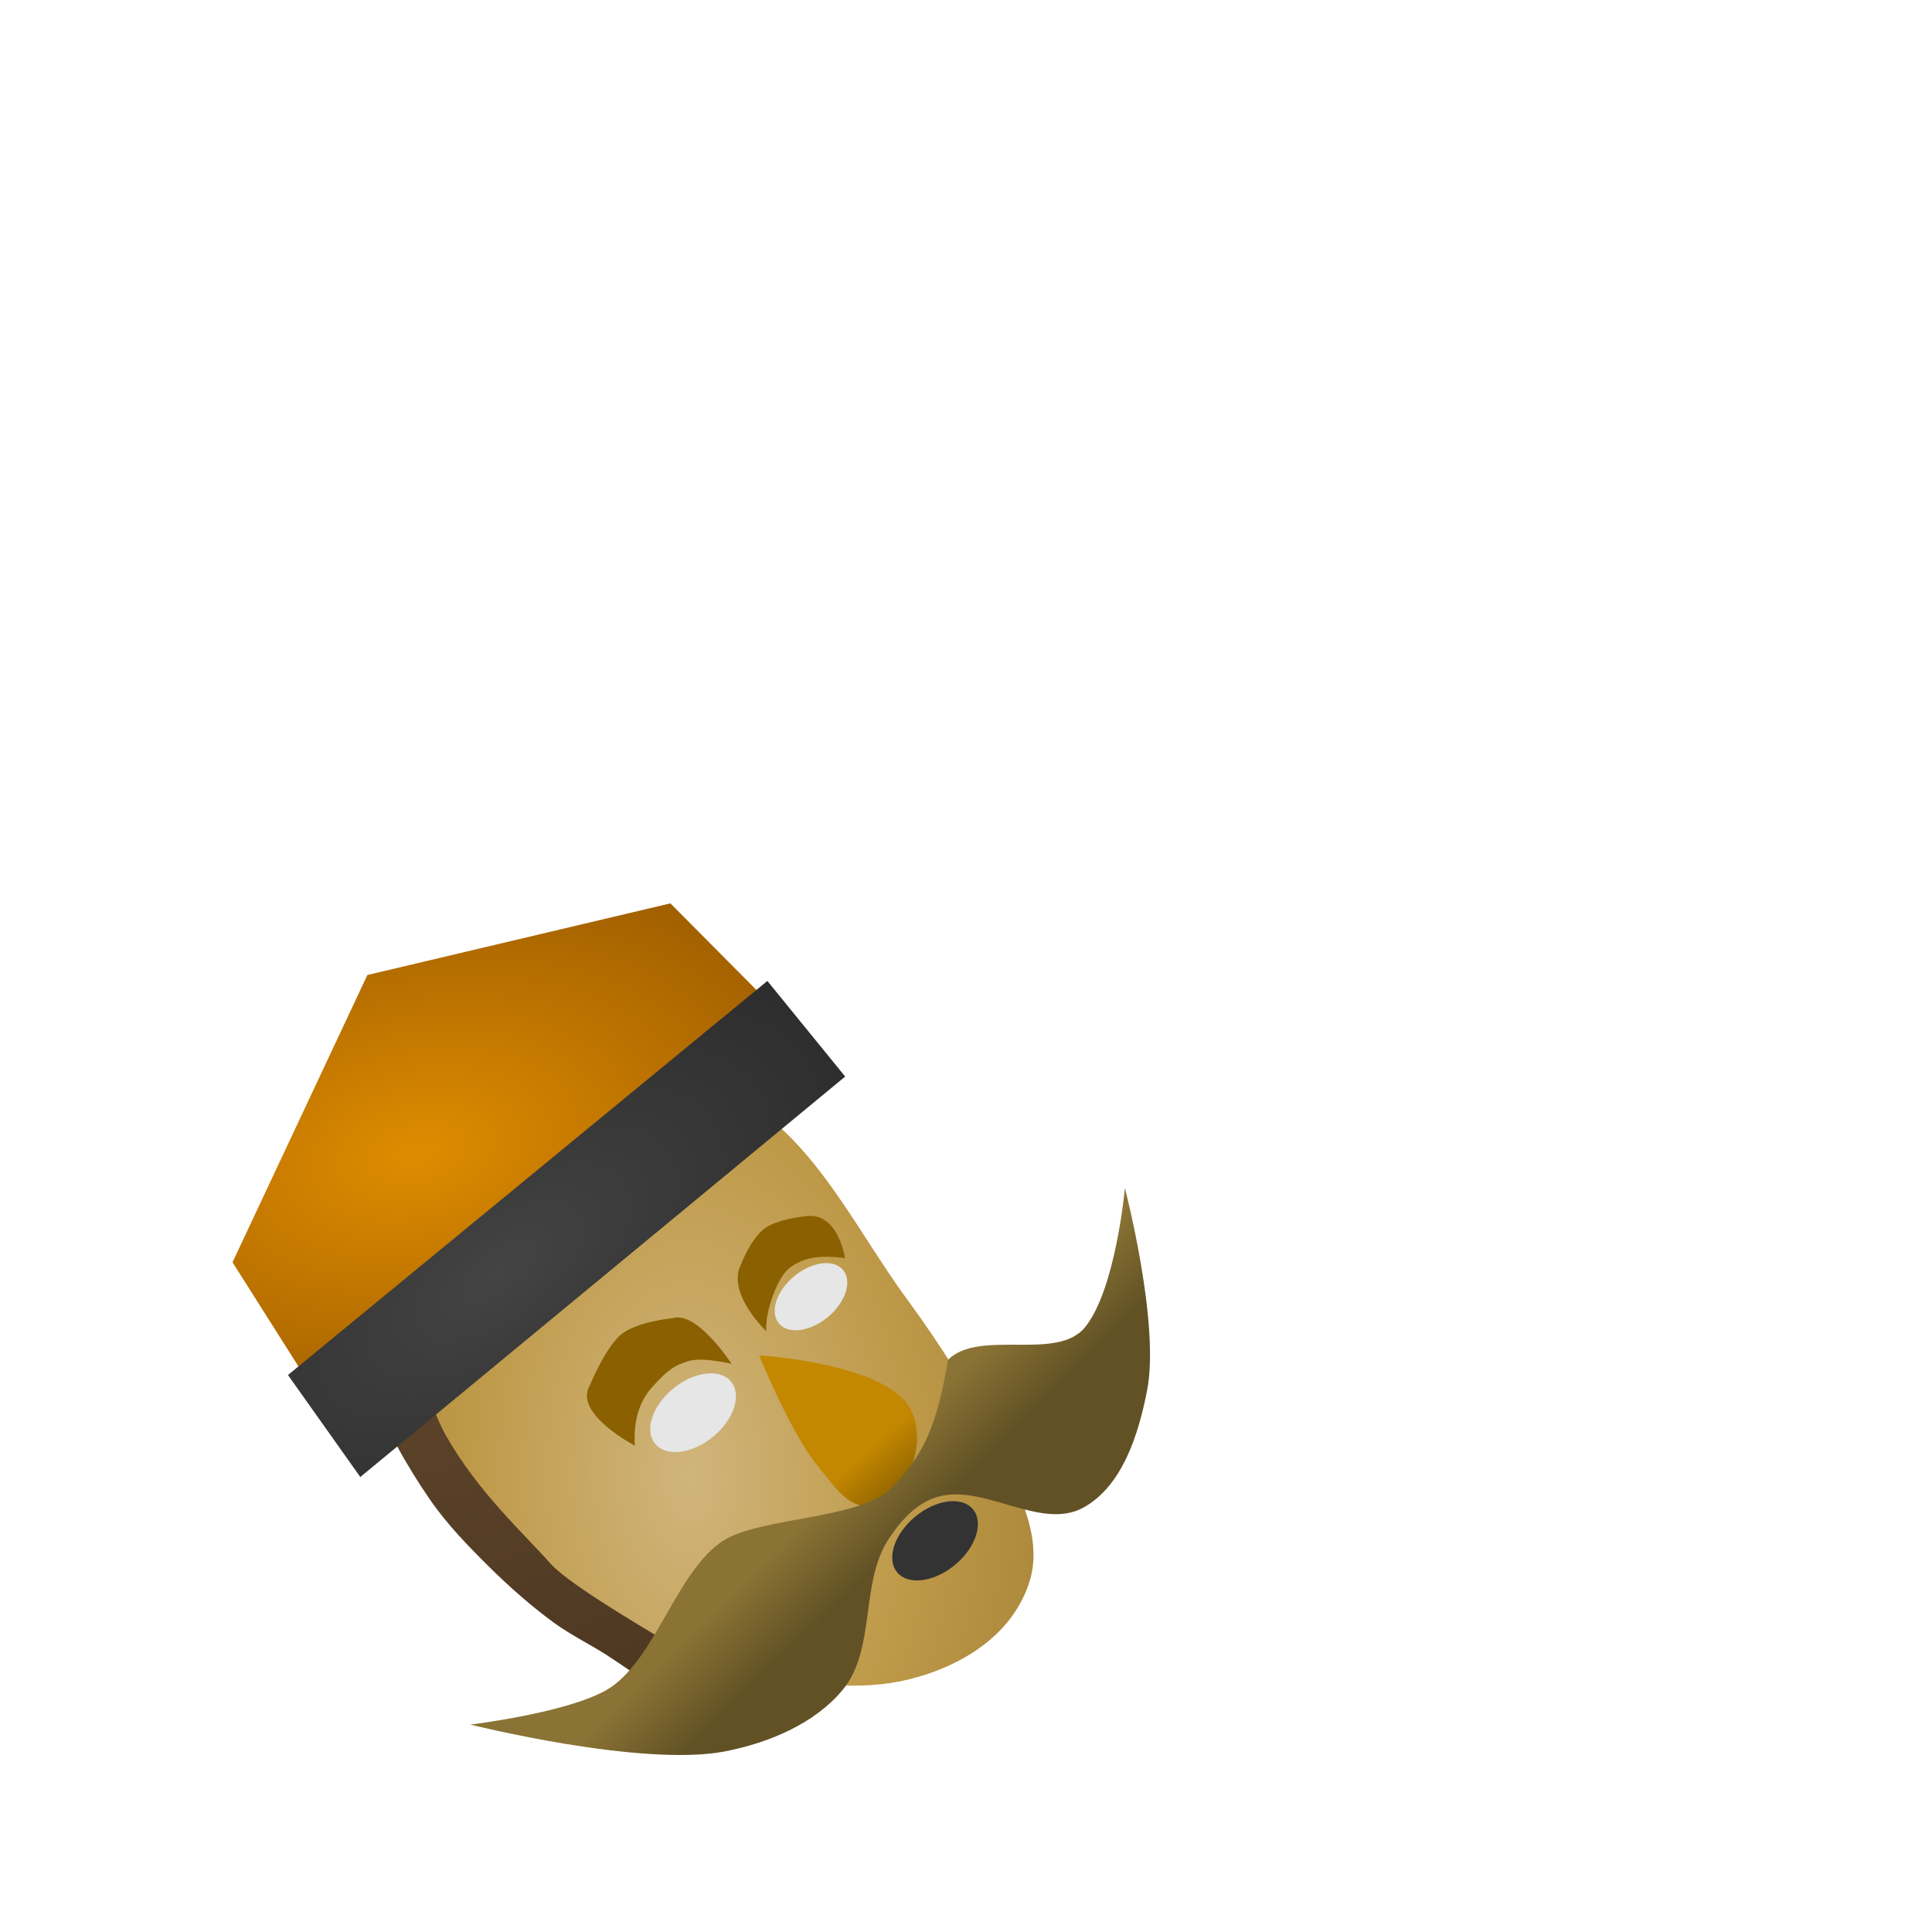
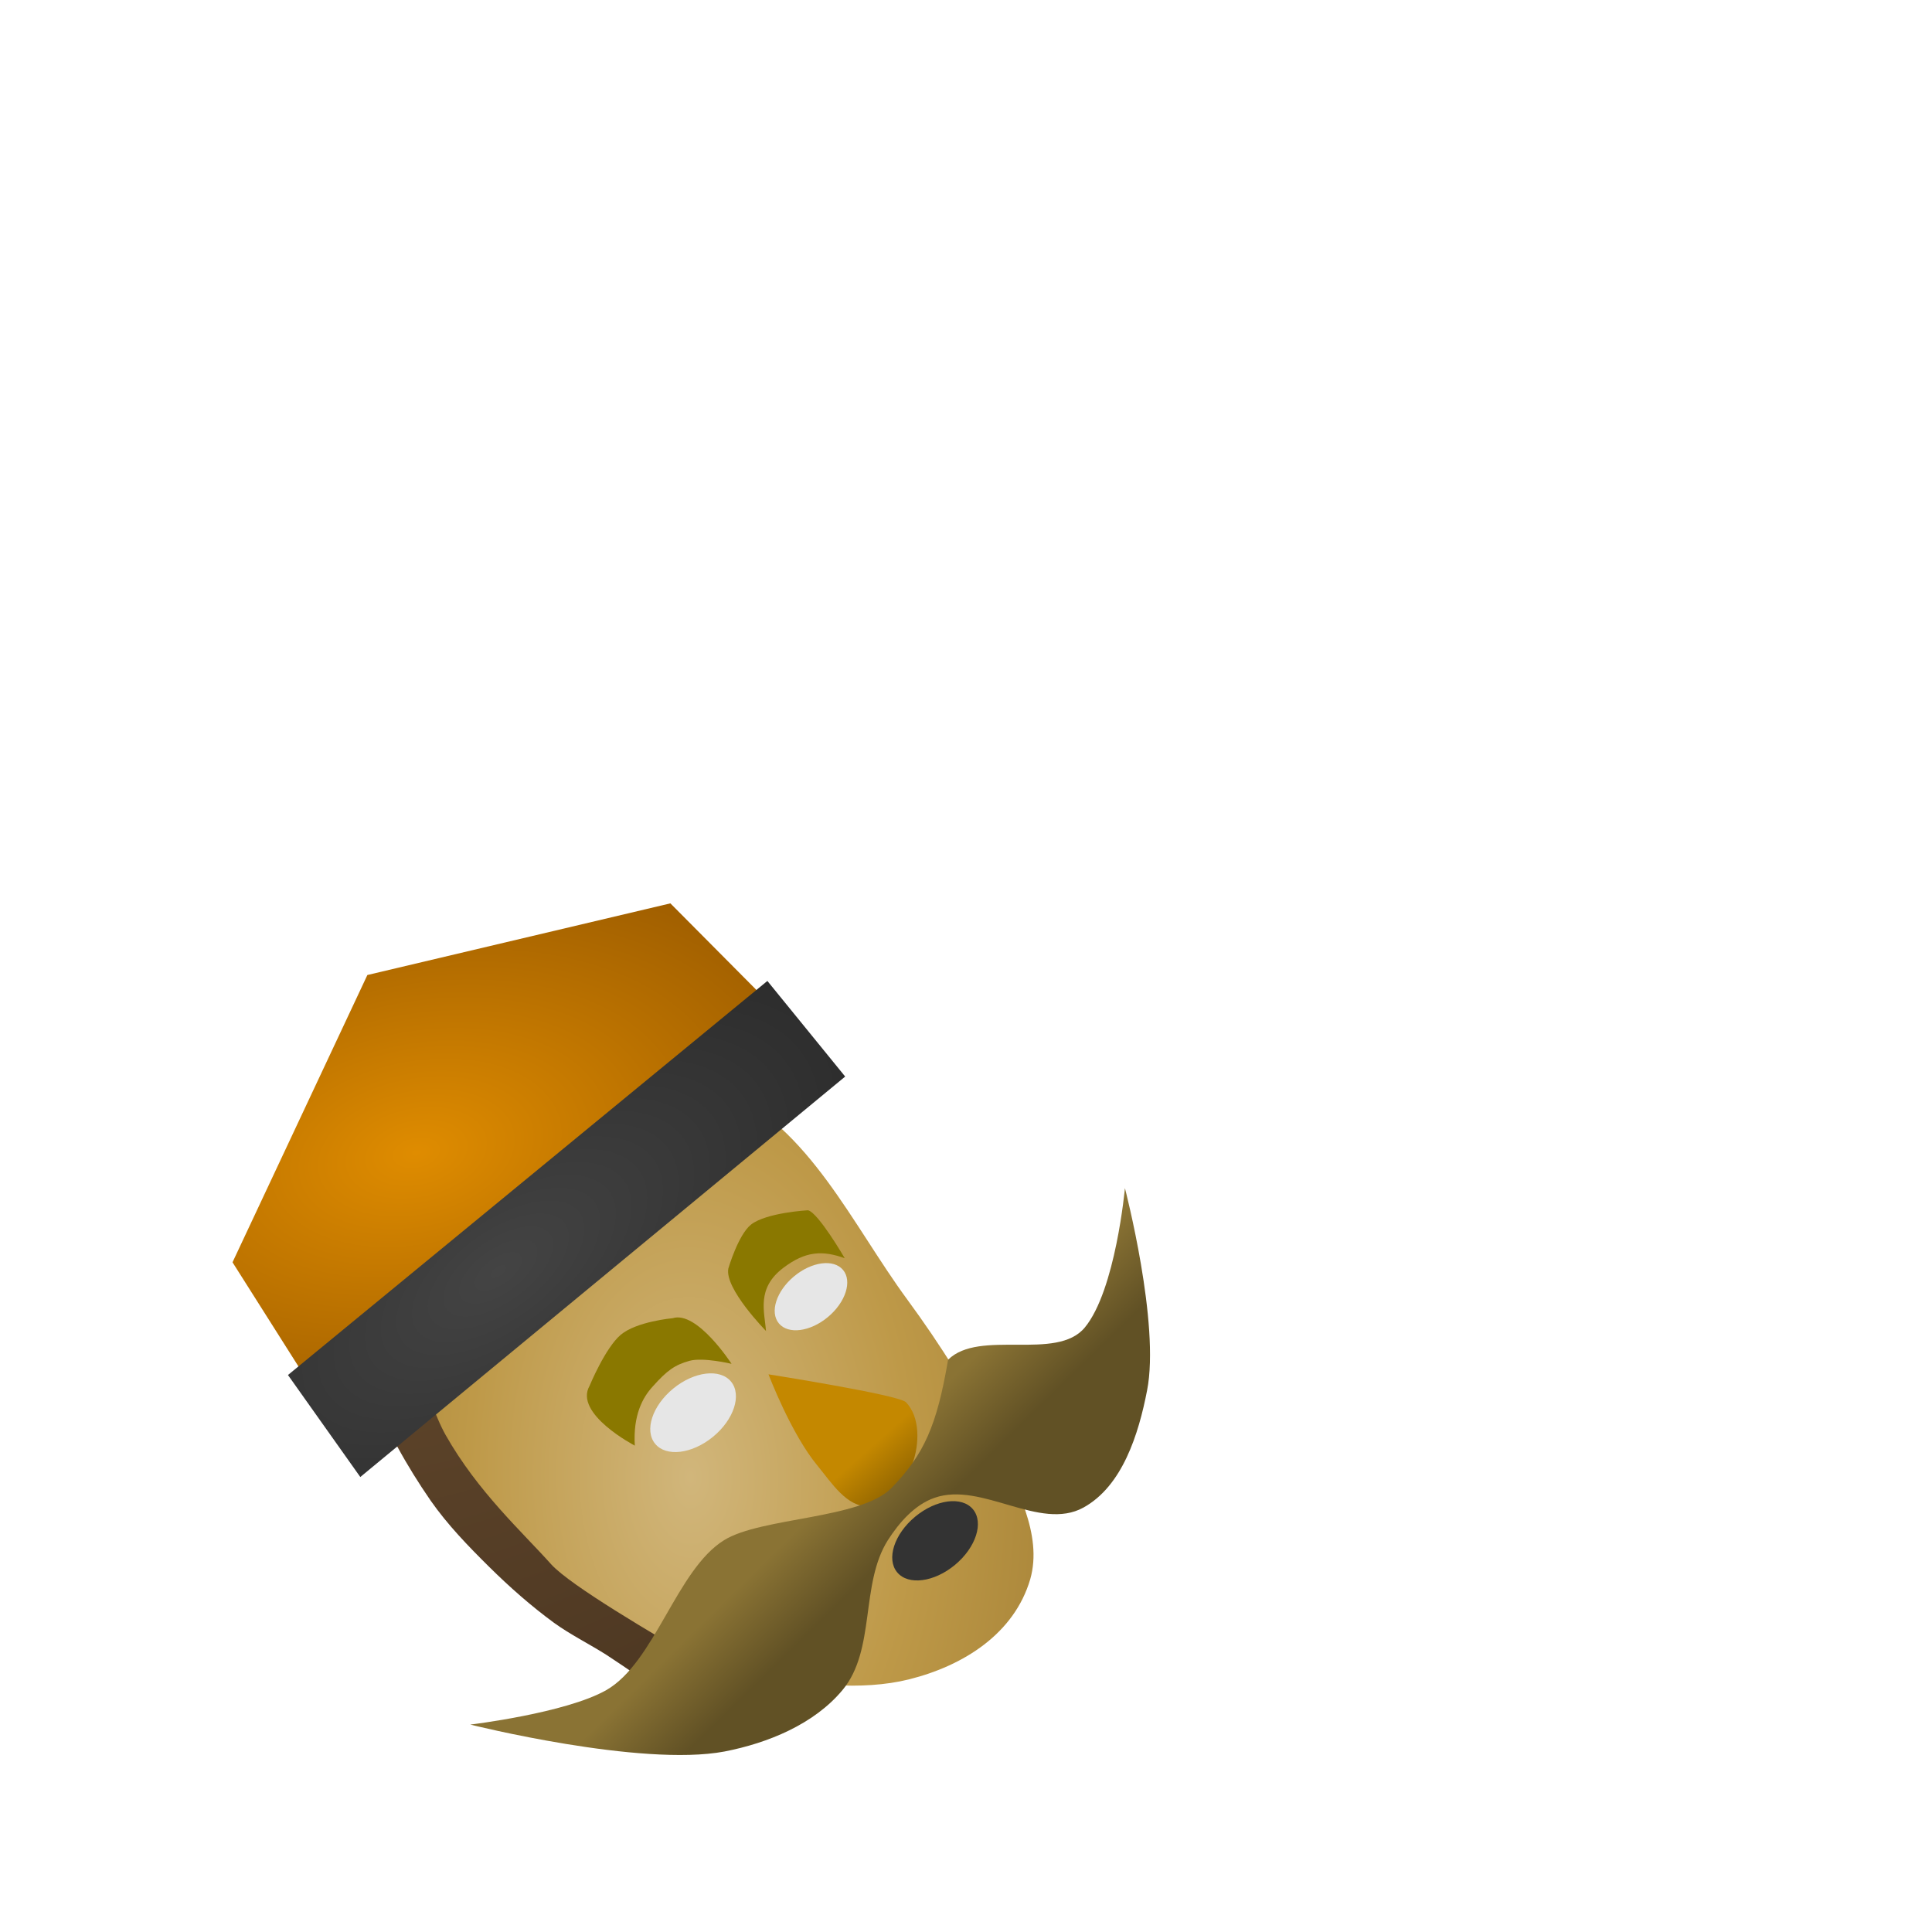
<svg xmlns="http://www.w3.org/2000/svg" xmlns:xlink="http://www.w3.org/1999/xlink" width="32" height="32" viewBox="0 0 8.467 8.467" version="1.1" id="svg5">
  <defs id="defs2">
    <linearGradient id="linearGradient139248">
      <stop style="stop-color:#8a7334;stop-opacity:1" offset="0" id="stop139244" />
      <stop style="stop-color:#615125;stop-opacity:1" offset="0.449" id="stop139800" />
      <stop style="stop-color:#615125;stop-opacity:1" offset="1" id="stop139246" />
    </linearGradient>
    <linearGradient id="linearGradient112036">
      <stop style="stop-color:#444444;stop-opacity:1" offset="0" id="stop112032" />
      <stop style="stop-color:#282828;stop-opacity:1" offset="1" id="stop112034" />
    </linearGradient>
    <linearGradient id="linearGradient111232">
      <stop style="stop-color:#df8c00;stop-opacity:1" offset="0" id="stop111228" />
      <stop style="stop-color:#9b5b00;stop-opacity:1" offset="1" id="stop111230" />
    </linearGradient>
    <linearGradient id="linearGradient110480">
      <stop style="stop-color:#787b1d;stop-opacity:1" offset="0" id="stop110476" />
      <stop style="stop-color:#565915;stop-opacity:1" offset="1" id="stop110478" />
    </linearGradient>
    <linearGradient id="linearGradient103888">
      <stop style="stop-color:#60462b;stop-opacity:1" offset="0" id="stop103884" />
      <stop style="stop-color:#4f3923;stop-opacity:1" offset="1" id="stop103886" />
    </linearGradient>
    <linearGradient id="linearGradient83546">
      <stop style="stop-color:#ff0000;stop-opacity:1;" offset="0" id="stop83542" />
      <stop style="stop-color:#660000;stop-opacity:1" offset="1" id="stop83544" />
    </linearGradient>
    <linearGradient id="linearGradient83382">
      <stop style="stop-color:#8d88e0;stop-opacity:1" offset="0" id="stop83376" />
      <stop style="stop-color:#655ed5;stop-opacity:1" offset="0.277" id="stop83378" />
      <stop style="stop-color:#27219e;stop-opacity:1" offset="1" id="stop83380" />
    </linearGradient>
    <linearGradient id="linearGradient63609">
      <stop style="stop-color:#ff0000;stop-opacity:1;" offset="0" id="stop63605" />
      <stop style="stop-color:#b40000;stop-opacity:1" offset="1" id="stop63607" />
    </linearGradient>
    <linearGradient id="linearGradient45772">
      <stop style="stop-color:#865d00;stop-opacity:1" offset="0" id="stop45768" />
      <stop style="stop-color:#c48800;stop-opacity:1" offset="1" id="stop45770" />
    </linearGradient>
    <linearGradient id="linearGradient41586">
-       <stop style="stop-color:#d0b57c;stop-opacity:1" offset="0" id="stop41582" />
+       <stop style="stop-color:#d1b67b;stop-opacity:1" offset="0" id="stop41582" />
      <stop style="stop-color:#be9948;stop-opacity:1" offset="0.631" id="stop42972" />
      <stop style="stop-color:#ad893c;stop-opacity:1" offset="1" id="stop41584" />
    </linearGradient>
    <linearGradient id="linearGradient16722">
      <stop style="stop-color:#442905;stop-opacity:1;" offset="0" id="stop16720" />
    </linearGradient>
    <filter style="color-interpolation-filters:sRGB" id="filter968" x="0" y="0" width="1" height="1">
      <feTurbulence id="feTurbulence976" type="turbulence" baseFrequency="1" numOctaves="1" seed="0" in="SourceGraphic" result="result2" />
      <feComposite id="feComposite1078" in="result2" in2="SourceGraphic" result="result3" operator="in" />
      <feComposite in2="SourceGraphic" id="feComposite1010" operator="arithmetic" k1="-0.4" k2="0" in="result3" k3="1" k4="0" result="result4" />
      <feBlend mode="luminosity" in2="SourceGraphic" id="feBlend1012" />
    </filter>
    <radialGradient xlink:href="#linearGradient41586" id="radialGradient41846" cx="2.964" cy="6.467" fx="2.964" fy="6.467" r="1.319" gradientTransform="matrix(1.16724,-0.01808499,0.02929936,1.891036,-0.6236145,-5.704164)" gradientUnits="userSpaceOnUse" />
    <linearGradient xlink:href="#linearGradient45772" id="linearGradient45774" x1="3.958" y1="6.592" x2="3.771" y2="6.381" gradientUnits="userSpaceOnUse" />
    <radialGradient xlink:href="#linearGradient83546" id="radialGradient66818" gradientUnits="userSpaceOnUse" gradientTransform="matrix(0.8671885,-0.122157,0.3739026,1.645666,-0.00150516,-4.935581)" cx="0.954" cy="5.463" fx="0.954" fy="5.463" r="1.059" />
    <radialGradient xlink:href="#linearGradient83382" id="radialGradient83374" gradientUnits="userSpaceOnUse" gradientTransform="matrix(0.311181,1.468337,-2.479144,0.5253988,14.55009,-0.3903929)" cx="1.866" cy="5.405" fx="1.866" fy="5.405" r="1.147" />
    <radialGradient xlink:href="#linearGradient103888" id="radialGradient103890" cx="2.035" cy="5.469" fx="2.035" fy="5.469" r="1.046" gradientTransform="matrix(0.6248121,1.721589,-2.309299,0.8381189,13.17106,-2.485861)" gradientUnits="userSpaceOnUse" />
    <radialGradient xlink:href="#linearGradient63609" id="radialGradient107180" gradientUnits="userSpaceOnUse" gradientTransform="matrix(1.232945,-0.08813307,0.3179891,1.663293,-1.630716,-4.127428)" cx="2.632" cy="5.5" fx="2.632" fy="5.5" r="1.059" />
    <radialGradient xlink:href="#linearGradient110480" id="radialGradient110482" cx="1.812" cy="4.959" fx="1.812" fy="4.959" r="1.357" gradientTransform="matrix(1.742703,-0.9140051,0.4297637,0.8194167,-3.551984,2.58685)" gradientUnits="userSpaceOnUse" />
    <radialGradient xlink:href="#linearGradient111232" id="radialGradient111234" cx="1.824" cy="5.045" fx="1.824" fy="5.045" r="1.337" gradientTransform="matrix(1.495175,-0.3235173,0.1997225,0.9230417,-1.910908,0.9845355)" gradientUnits="userSpaceOnUse" />
    <radialGradient xlink:href="#linearGradient112036" id="radialGradient112038" cx="2.183" cy="5.596" fx="2.183" fy="5.596" r="1.221" gradientTransform="matrix(1.489702,-1.076648,0.5214023,0.7214412,-3.986628,3.885813)" gradientUnits="userSpaceOnUse" />
    <radialGradient xlink:href="#linearGradient103888" id="radialGradient115041" gradientUnits="userSpaceOnUse" gradientTransform="matrix(0.6248121,1.721589,-2.309299,0.8381189,13.17106,-2.485861)" cx="2.035" cy="5.469" fx="2.035" fy="5.469" r="1.046" />
    <radialGradient xlink:href="#linearGradient103888" id="radialGradient15261" gradientUnits="userSpaceOnUse" gradientTransform="matrix(0.6248121,1.721589,-2.309299,0.8381189,13.17106,-2.485861)" cx="2.035" cy="5.469" fx="2.035" fy="5.469" r="1.046" />
    <radialGradient xlink:href="#linearGradient103888" id="radialGradient15269" gradientUnits="userSpaceOnUse" gradientTransform="matrix(0.6248121,1.721589,-2.309299,0.8381189,13.17106,-2.485861)" cx="2.035" cy="5.469" fx="2.035" fy="5.469" r="1.046" />
    <radialGradient xlink:href="#linearGradient103888" id="radialGradient15271" gradientUnits="userSpaceOnUse" gradientTransform="matrix(0.6248121,1.721589,-2.309299,0.8381189,13.17106,-2.485861)" cx="2.035" cy="5.469" fx="2.035" fy="5.469" r="1.046" />
    <linearGradient xlink:href="#linearGradient139248" id="linearGradient139444" x1="3.262" y1="6.929" x2="3.824" y2="7.503" gradientUnits="userSpaceOnUse" />
  </defs>
  <g id="layer8" style="display:inline">
    <g id="layer17" style="display:inline">
      <path id="rect39404" style="fill:url(#radialGradient41846);fill-opacity:1;stroke-width:0.132;stroke-linejoin:round" d="M 1.883,6.186 C 1.761,5.894 1.765,5.667 1.894,5.379 2.011,5.12 2.255,4.906 2.518,4.798 2.72,4.715 2.973,4.69 3.173,4.778 3.546,4.94 3.735,5.367 3.976,5.695 4.122,5.894 4.256,6.105 4.363,6.328 4.452,6.512 4.571,6.725 4.515,6.921 4.445,7.159 4.224,7.3 3.983,7.36 3.574,7.462 2.943,7.255 2.736,7.144 2.369,6.948 2.035,6.552 1.883,6.186 Z" />
    </g>
    <g id="g40209" style="display:inline;opacity:1">
      <g id="layer30">
-         <path id="rect43808" style="fill:url(#linearGradient45774);fill-opacity:1;stroke-width:0.132;stroke-linejoin:round" d="m 3.327,5.94 c 0,0 0.501,0.03 0.643,0.205 0.057,0.07 0.06,0.184 0.029,0.269 C 3.969,6.498 3.896,6.596 3.806,6.601 3.712,6.606 3.644,6.498 3.584,6.425 3.467,6.285 3.327,5.94 3.327,5.94 Z" />
+         <path id="rect43808" style="fill:url(#linearGradient45774);fill-opacity:1;stroke-width:0.132;stroke-linejoin:round" d="m 3.368,6.023 c 0,0 0.571,0.09 0.602,0.122 0.063,0.064 0.06,0.184 0.029,0.269 C 3.969,6.498 3.896,6.596 3.806,6.601 3.712,6.606 3.644,6.498 3.584,6.425 3.467,6.285 3.368,6.023 3.368,6.023 Z" />
      </g>
      <g id="layer28">
        <ellipse style="fill:#333333;fill-opacity:1;stroke:none;stroke-width:0.115;stroke-linecap:butt;stroke-linejoin:round;stroke-miterlimit:4;stroke-dasharray:none;stroke-dashoffset:0;stroke-opacity:1" id="ellipse43766" cy="7.811" cx="-1.174" rx="0.216" ry="0.137" transform="rotate(-39.79991)" />
      </g>
      <g id="layer29">
-         <path id="path148768" style="fill:#8a6000;fill-opacity:1;stroke-width:0.13;stroke-linejoin:round" d="m 3.358,5.834 c 0,0 -0.173,-0.165 -0.112,-0.289 0,0 0.038,-0.104 0.097,-0.155 0.06,-0.051 0.199,-0.061 0.199,-0.061 0.134,-0.009 0.161,0.185 0.161,0.185 -0.109,-0.015 -0.181,-0.004 -0.243,0.043 -0.053,0.04 -0.108,0.192 -0.102,0.277 z" />
-         <path id="path47643" style="fill:#8a6000;fill-opacity:1;stroke-width:0.15;stroke-linejoin:round" d="m 2.783,6.336 c 0,0 -0.27,-0.14 -0.199,-0.263 0,0 0.068,-0.165 0.136,-0.223 0.07,-0.059 0.228,-0.073 0.228,-0.073 0.107,-0.034 0.258,0.2 0.258,0.2 0,0 -0.125,-0.03 -0.185,-0.013 -0.063,0.018 -0.096,0.04 -0.161,0.113 -0.043,0.047 -0.086,0.124 -0.078,0.259 z" />
+         <path id="path148768" style="fill:#8a7800;fill-opacity:1;stroke-width:0.13;stroke-linejoin:round" d="m 3.358,5.834 c 0,0 -0.184,-0.187 -0.166,-0.275 0,0 0.043,-0.147 0.099,-0.192 0.067,-0.053 0.25,-0.063 0.25,-0.063 0.045,0.01 0.161,0.21 0.161,0.21 -0.096,-0.034 -0.17,-0.033 -0.27,0.043 -0.118,0.09 -0.081,0.192 -0.075,0.277 z" />
+         <path id="path47643" style="fill:#8a7800;fill-opacity:1;stroke-width:0.15;stroke-linejoin:round" d="m 2.783,6.336 c 0,0 -0.27,-0.14 -0.199,-0.263 0,0 0.068,-0.165 0.136,-0.223 0.07,-0.059 0.228,-0.073 0.228,-0.073 0.107,-0.034 0.258,0.2 0.258,0.2 0,0 -0.125,-0.03 -0.185,-0.013 -0.063,0.018 -0.096,0.04 -0.161,0.113 -0.043,0.047 -0.086,0.124 -0.078,0.259 z" />
      </g>
      <g id="layer27">
        <ellipse style="fill:#e6e6e6;fill-opacity:1;stroke:none;stroke-width:0.115;stroke-linecap:butt;stroke-linejoin:round;stroke-miterlimit:4;stroke-dasharray:none;stroke-dashoffset:0;stroke-opacity:1" id="path43576" cy="6.716" cx="-1.566" rx="0.215" ry="0.137" transform="rotate(-39.25865)" />
        <ellipse style="fill:#e6e6e6;fill-opacity:1;stroke:none;stroke-width:0.097;stroke-linecap:butt;stroke-linejoin:round;stroke-miterlimit:4;stroke-dasharray:none;stroke-dashoffset:0;stroke-opacity:1" id="ellipse43762" cy="6.641" cx="-0.907" rx="0.183" ry="0.116" transform="rotate(-39.79991)" />
      </g>
    </g>
    <g id="layer14" style="display:inline">
      <g id="layer15" style="display:none">
        <path id="rect100379" style="fill:url(#radialGradient15269);fill-opacity:1;stroke:none;stroke-width:0.132;stroke-linejoin:round" d="M 2.058,4.759 C 2.204,4.618 2.6,4.303 2.935,4.315 3.118,4.321 3.333,4.387 3.438,4.537 3.528,4.666 3.427,4.881 3.34,4.937 3.039,5.132 2.759,5.256 2.53,5.532 2.354,5.743 2.287,5.976 2.326,6.248 c 0.184,0.448 0.678,0.899 1.039,1.105 0.147,0.118 0.223,0.306 0.306,0.475 0.173,0.355 0.603,0.787 0.389,1.119 -0.045,0.07 -0.171,0.053 -0.248,0.022 C 3.371,8.794 3.184,8.26 2.871,7.905 2.732,7.747 2.08,7.232 1.991,7.107 1.907,6.989 1.72,6.647 1.656,6.438 1.559,6.115 1.575,5.646 1.637,5.426 1.681,5.269 1.972,4.843 2.058,4.759 Z" />
      </g>
      <g id="g112753" style="display:none">
        <path id="path112751" style="fill:url(#radialGradient15271);fill-opacity:1;stroke:none;stroke-width:0.132;stroke-linejoin:round" d="M 2.058,4.759 C 2.204,4.618 2.6,4.303 2.935,4.315 3.118,4.321 3.333,4.387 3.438,4.537 3.528,4.666 3.427,4.881 3.34,4.937 3.039,5.132 2.759,5.256 2.53,5.532 2.354,5.743 2.287,5.976 2.326,6.248 2.376,6.606 2.951,7.045 2.93,7.193 2.914,7.303 2.742,7.41 2.631,7.425 2.423,7.454 2.08,7.232 1.991,7.107 1.907,6.989 1.72,6.647 1.656,6.438 1.559,6.115 1.575,5.646 1.637,5.426 1.681,5.269 1.972,4.843 2.058,4.759 Z" />
      </g>
      <g id="g114125" style="display:none">
        <path id="path114123" style="fill:url(#radialGradient103890);fill-opacity:1;stroke:none;stroke-width:0.132;stroke-linejoin:round" d="M 2.075,5.024 C 2.236,4.863 2.435,4.723 2.654,4.662 c 0.169,-0.047 0.363,-0.056 0.528,0.007 0.103,0.039 0.338,0.151 0.25,0.218 C 3.248,5.025 2.742,5.23 2.53,5.532 2.387,5.735 2.354,6.002 2.326,6.248 2.299,6.487 2.445,6.872 2.362,6.968 2.18,7.18 1.934,6.586 1.822,6.331 1.72,6.098 1.673,5.822 1.728,5.574 1.775,5.363 1.921,5.177 2.075,5.024 Z" />
      </g>
      <g id="g13047" style="display:none">
        <path id="path13045" style="fill:url(#radialGradient15261);fill-opacity:1;stroke:none;stroke-width:0.132;stroke-linejoin:round" d="m 2.362,4.875 c 0.047,-0.082 0.122,-0.127 0.342,-0.188 0.169,-0.047 0.322,-0.068 0.486,-0.005 0.103,0.039 -0.1,0.18 -0.188,0.247 C 2.818,5.066 2.701,5.18 2.489,5.482 2.346,5.685 2.354,6.002 2.326,6.248 2.299,6.487 2.475,6.911 2.362,6.968 2.271,7.014 2.082,6.677 2.02,6.521 1.926,6.285 1.995,5.761 2.09,5.525 2.155,5.361 2.312,4.961 2.362,4.875 Z" />
      </g>
      <g id="g9227" style="display:inline">
        <path id="path9225" style="fill:url(#radialGradient115041);fill-opacity:1;stroke:none;stroke-width:0.132;stroke-linejoin:round" d="m 2.54,4.505 c 0.143,0.044 0.367,0.256 0.367,0.256 l 0.006,0.565 c 0,0 -0.233,-0.236 -0.329,-0.309 C 2.467,4.929 2.26,4.931 2.137,5.045 1.623,5.518 1.876,6.153 1.953,6.289 2.094,6.538 2.289,6.714 2.415,6.855 2.5,6.95 2.883,7.172 3.034,7.261 L 2.885,7.407 c 0,0 -0.151,-0.105 -0.228,-0.155 C 2.581,7.204 2.5,7.164 2.428,7.112 2.327,7.038 2.233,6.955 2.144,6.867 2.052,6.776 1.961,6.682 1.887,6.576 1.783,6.425 1.691,6.262 1.626,6.09 1.561,5.918 1.5,5.737 1.501,5.553 1.502,5.358 1.567,5.165 1.641,4.985 1.683,4.883 1.733,4.779 1.811,4.701 1.898,4.614 2.01,4.545 2.129,4.511 2.261,4.473 2.409,4.465 2.54,4.505 Z" />
      </g>
    </g>
    <g id="layer1" style="display:inline">
      <g id="layer26" style="display:none">
        <path id="path107000" style="fill:#8a6000;fill-opacity:1;stroke-width:0.137;stroke-linejoin:round" d="M 4.442,6.578 4.314,6.389 4.075,6.384 3.721,6.702 3.715,7.045 3.903,7.122 3.891,6.75 4.096,6.564 Z" />
      </g>
      <g id="g133037" style="display:inline">
        <path id="path133035" style="fill:url(#linearGradient139444);fill-opacity:1;stroke-width:0.137;stroke-linejoin:round" d="M 4.748,6.607 C 4.919,6.513 4.99,6.285 5.027,6.094 5.085,5.802 4.93,5.207 4.93,5.207 c 0,0 -0.041,0.448 -0.176,0.611 C 4.63,5.967 4.293,5.823 4.155,5.959 4.106,6.248 4.049,6.375 3.907,6.521 3.774,6.658 3.335,6.649 3.173,6.75 2.965,6.879 2.87,7.285 2.657,7.407 2.479,7.508 2.061,7.558 2.061,7.558 c 0,0 0.747,0.187 1.114,0.118 C 3.366,7.639 3.568,7.556 3.692,7.407 3.839,7.231 3.769,6.943 3.891,6.75 3.941,6.672 4.009,6.594 4.096,6.564 4.302,6.492 4.557,6.712 4.748,6.607 Z" />
      </g>
      <g id="g112614" style="display:none">
        <path id="path112612" style="display:inline;fill:#8a6000;fill-opacity:1;stroke-width:0.137;stroke-linejoin:round" d="M 4.442,6.578 4.314,6.389 4.075,6.384 3.721,6.702 3.715,7.045 3.903,7.122 4.032,6.966 3.909,6.901 3.891,6.75 4.096,6.564 l 0.176,0.02 0.043,0.192 z" />
        <path id="path114782" style="display:inline;fill:#8a6000;fill-opacity:1;stroke-width:0.137;stroke-linejoin:round" d="M 4.671,6.954 C 4.591,6.816 4.433,6.569 4.433,6.569 L 4.33,6.749 4.251,6.881 4.029,6.965 3.904,7.118 4.154,7.31 C 4.262,7.392 4.705,7.459 4.753,7.399 4.803,7.338 4.741,7.077 4.671,6.954 Z" />
      </g>
      <g id="g118776" style="display:none">
        <path id="path118772" style="display:inline;fill:#8a6000;fill-opacity:1;stroke-width:0.137;stroke-linejoin:round" d="M 4.442,6.578 4.314,6.389 4.075,6.384 3.721,6.702 3.715,7.045 3.903,7.122 4.032,6.966 3.909,6.901 3.891,6.75 4.096,6.564 l 0.176,0.02 0.043,0.192 z" />
        <path id="path118774" style="display:inline;fill:#8a6000;fill-opacity:1;stroke-width:0.137;stroke-linejoin:round" d="M 4.766,6.888 C 4.753,6.777 4.544,6.282 4.232,6.091 c 0.016,0.037 0.09,0.17 0.131,0.263 0.053,0.121 0.07,0.215 0.07,0.215 L 4.33,6.749 4.251,6.881 4.029,6.965 3.904,7.118 c 0,0 -0.691,0.132 -1.005,0.016 C 2.663,7.048 2.334,6.637 2.334,6.637 2.285,6.775 2.303,7.036 2.37,7.124 2.56,7.37 2.981,7.937 3.437,7.937 4.548,7.937 4.658,7.692 4.737,7.597 4.838,7.368 4.787,7.072 4.766,6.888 Z" />
      </g>
    </g>
    <g id="layer12" style="display:inline">
      <g id="layer13" style="display:none">
        <path id="rect60995" style="fill:url(#radialGradient83374);fill-opacity:1;stroke:none;stroke-width:0.144;stroke-linejoin:round;stroke-opacity:1" d="M 1.15,5.474 C 1.193,5.064 1.351,4.754 1.671,4.494 1.949,4.268 2.383,4.144 2.739,4.186 3.099,4.229 3.648,4.802 3.648,4.802 L 1.59,6.4 c 0,0 -0.476,-0.581 -0.44,-0.926 z" />
        <path id="path66736" style="fill:url(#radialGradient66818);fill-opacity:1;stroke:none;stroke-width:0.16;stroke-linejoin:round;stroke-opacity:1" d="M 3.643,4.802 C 3.608,4.834 3.553,4.872 3.348,5.043 3.27,5.107 3.172,4.64 3.22,4.551 3.335,4.341 3.496,3.987 3.717,3.815 3.868,3.698 3.997,4.476 3.643,4.802 Z" />
        <path id="rect62137" style="fill:url(#radialGradient107180);fill-opacity:1;stroke:none;stroke-width:0.16;stroke-linejoin:round;stroke-opacity:1" d="m 2.623,5.596 c 0,0 -0.146,-0.644 0.032,-0.903 C 2.995,4.353 3.341,4.1 3.726,3.804 3.743,4.314 3.624,4.817 3.337,5.051 3.058,5.278 2.623,5.596 2.623,5.596 Z" />
      </g>
      <g id="g61999" style="display:none">
        <path id="path61997" style="fill:url(#radialGradient110482);fill-opacity:1;stroke-width:0.157;stroke-linejoin:round" d="M 1.071,5.427 C 1.117,4.982 1.289,4.646 1.636,4.363 1.938,4.117 2.41,3.983 2.796,4.029 3.187,4.076 3.783,4.697 3.783,4.697 L 1.5,6.531 c 0,0 -0.468,-0.729 -0.429,-1.104 z" />
      </g>
      <g id="g61615" style="display:inline">
        <path id="path61613" style="fill:url(#radialGradient111234);fill-opacity:1;stroke-width:0.145;stroke-linejoin:round" d="M 1.019,5.532 1.61,4.273 2.938,3.959 3.694,4.72 1.58,6.418 Z" />
        <path id="rect111386" style="fill:url(#radialGradient112038);fill-opacity:1;stroke-width:0.457;stroke-linejoin:round" d="M 3.363,4.299 3.704,4.718 1.579,6.473 1.262,6.026 Z" />
      </g>
    </g>
  </g>
</svg>
